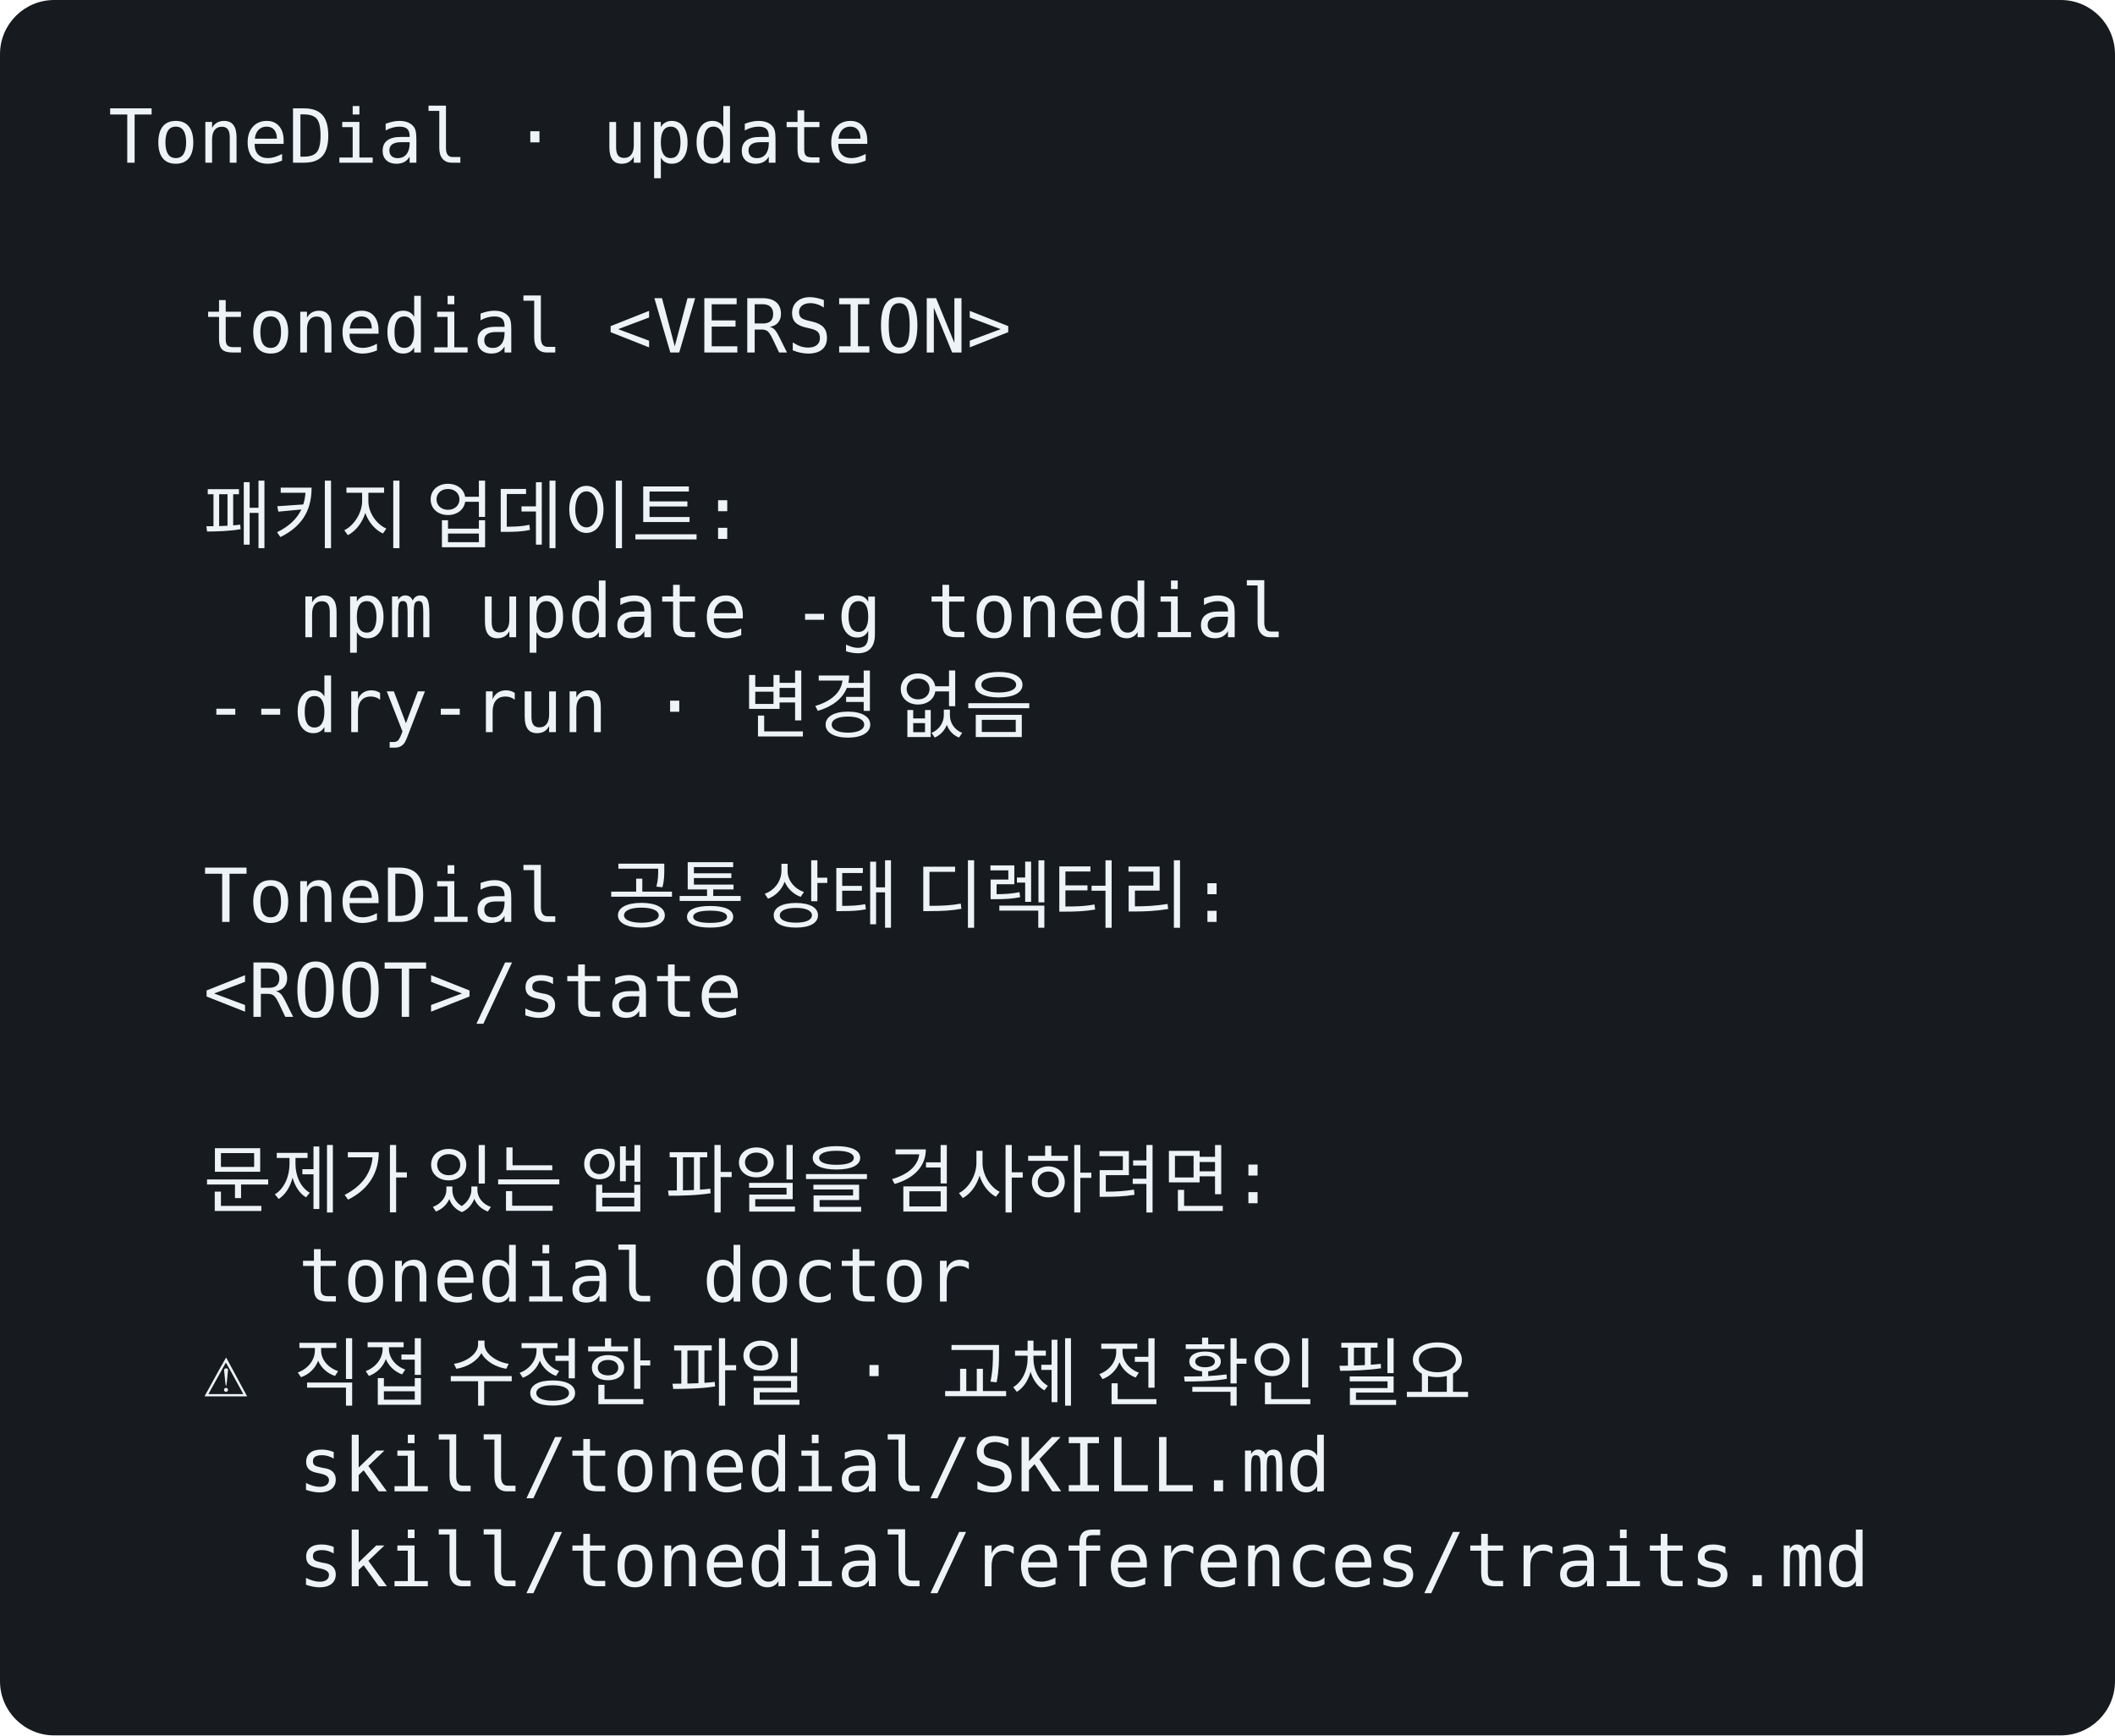
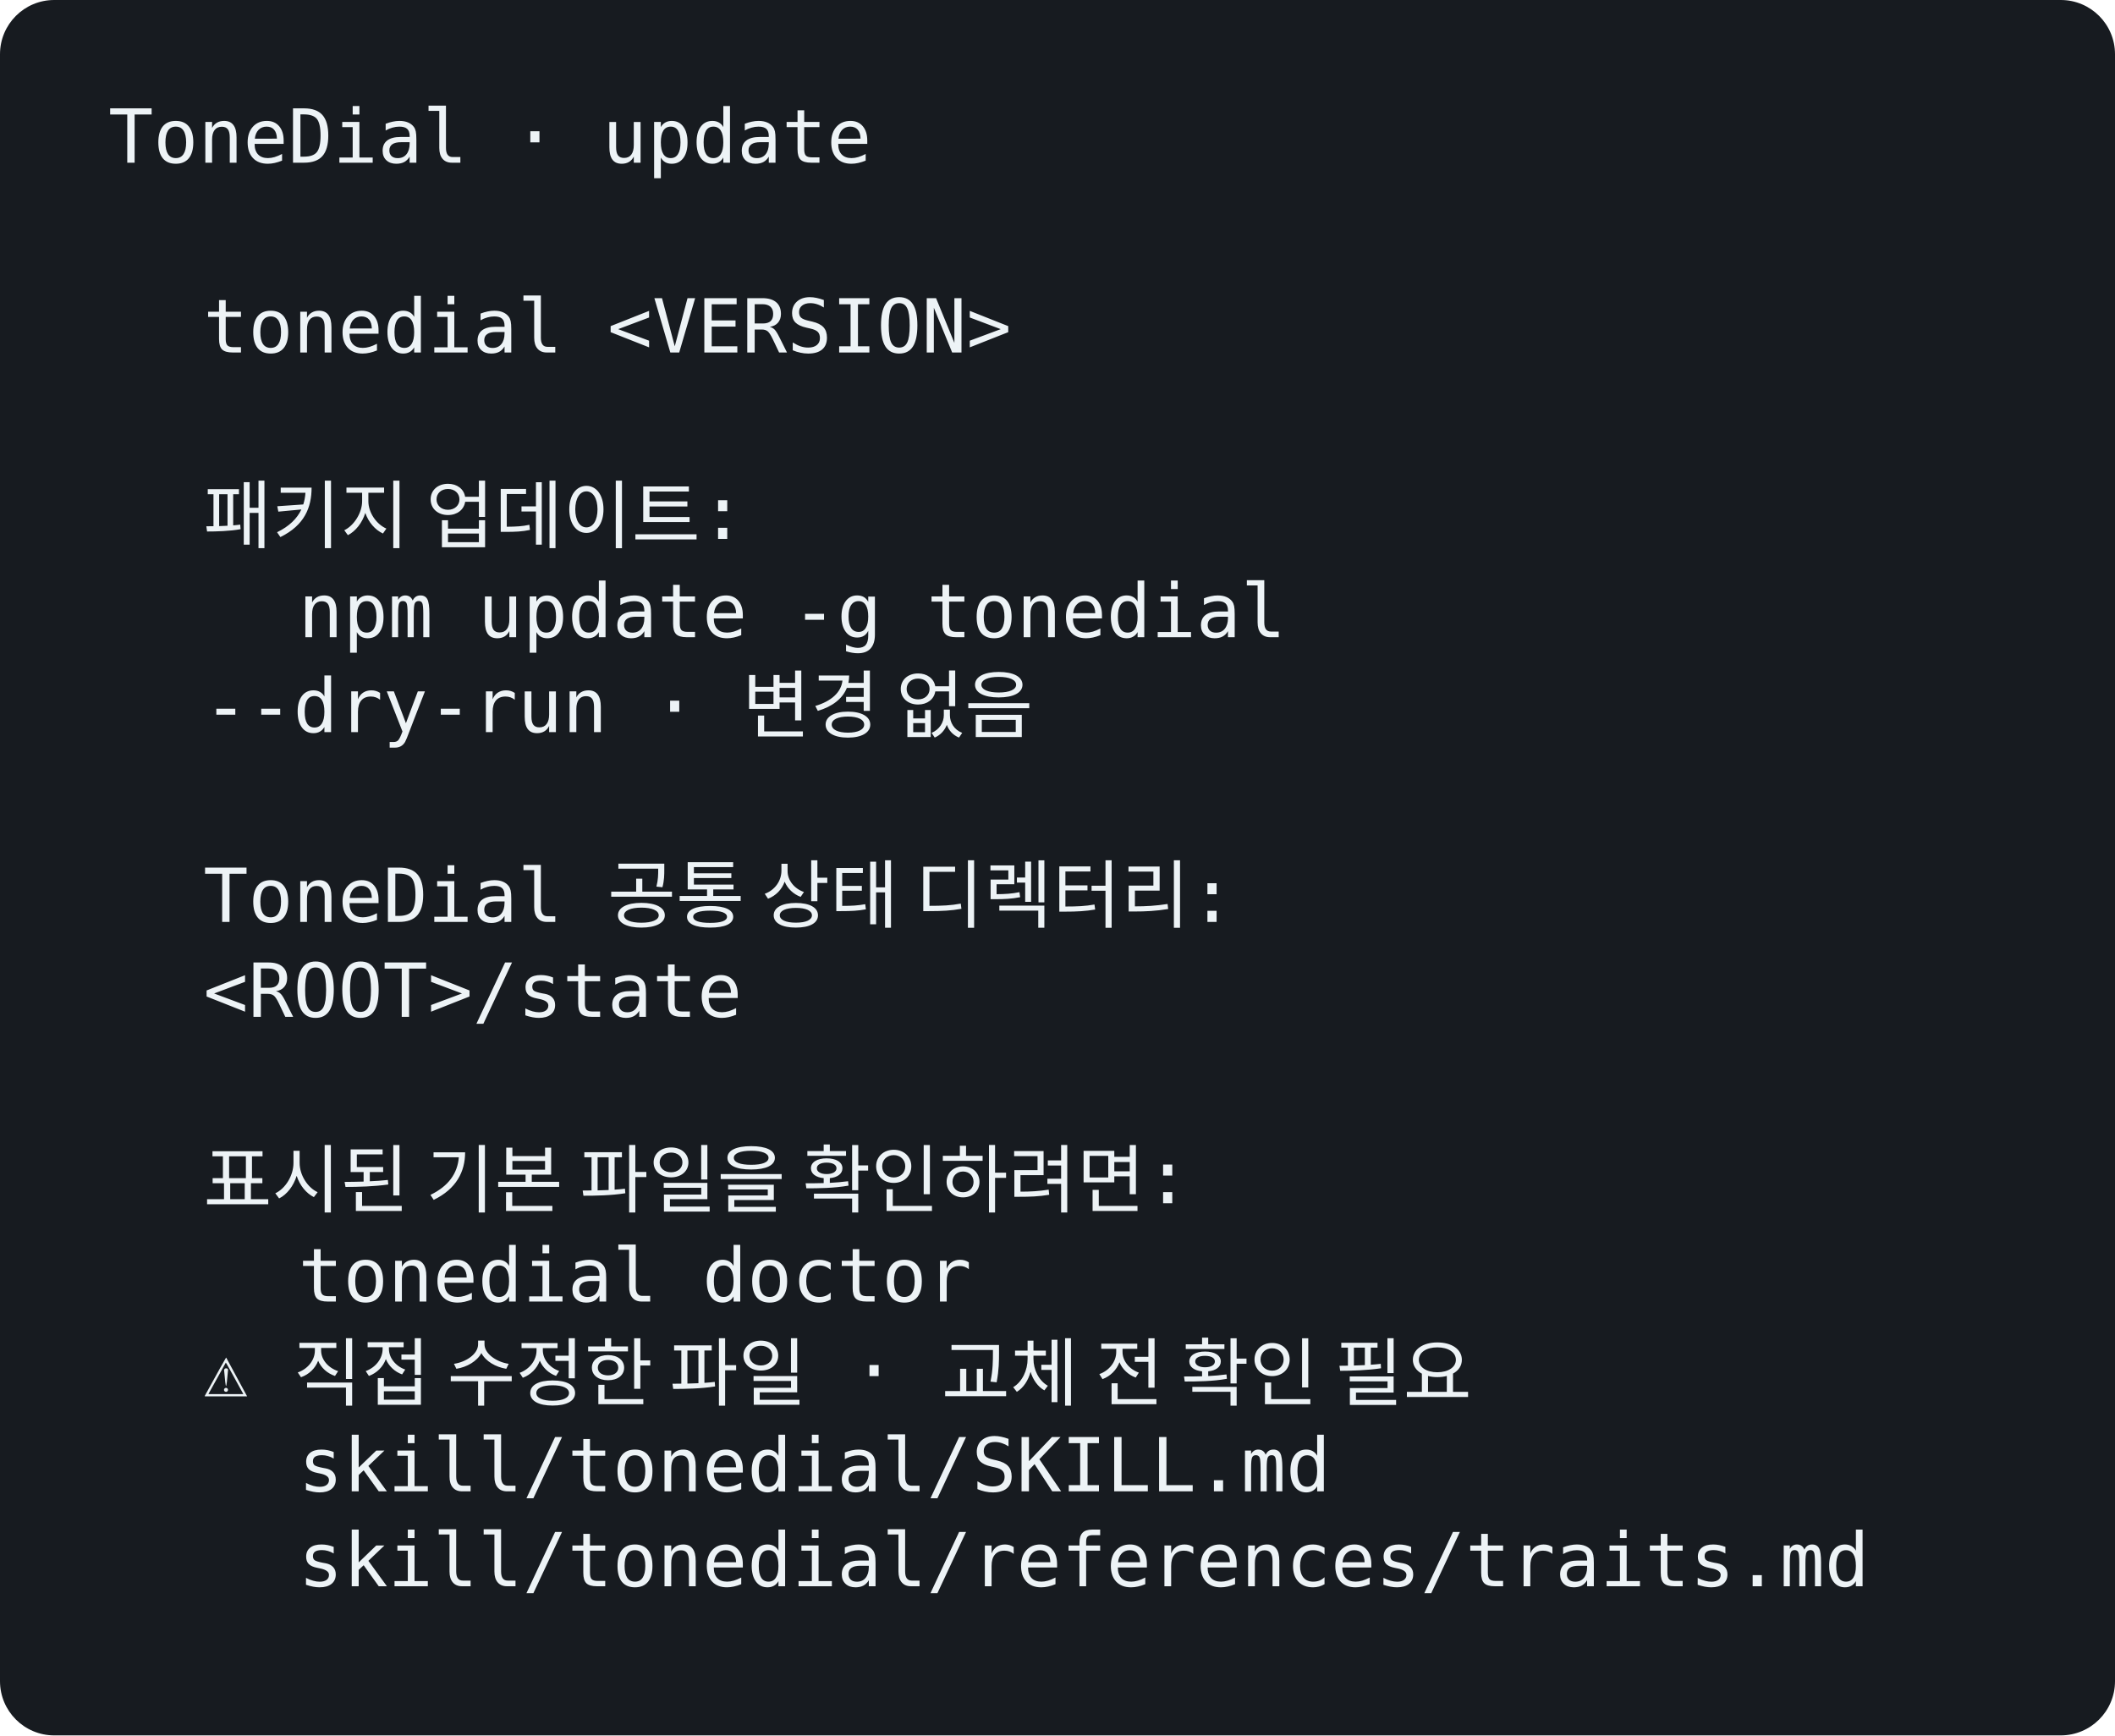
<svg xmlns="http://www.w3.org/2000/svg" width="624" height="512" viewBox="0 0 624 512" role="img" aria-labelledby="title description">
  <rect width="100%" height="100%" rx="16" fill="#171b20" />
  <g font-family="ui-monospace, SFMono-Regular, Menlo, Consolas, monospace, system-ui" font-size="22">
    <text x="32" y="48" fill="#edf3f6" font-weight="400" opacity="1">ToneDial · update</text>
    <text x="60" y="104" fill="#edf3f6" font-weight="400" opacity="1">tonedial &lt;VERSION&gt;</text>
    <text x="60" y="160" fill="#edf3f6" font-weight="400" opacity="1">패키지 업데이트:</text>
    <text x="88" y="188" fill="#edf3f6" font-weight="400" opacity="1">npm update -g tonedial</text>
    <text x="60" y="216" fill="#edf3f6" font-weight="400" opacity="1">--dry-run · 변경 없음</text>
    <text x="60" y="272" fill="#edf3f6" font-weight="400" opacity="1">ToneDial 공통 상태 디렉터리:</text>
    <text x="60" y="300" fill="#edf3f6" font-weight="400" opacity="1">&lt;ROOT&gt;/state</text>
-     <text x="60" y="356" fill="#edf3f6" font-weight="400" opacity="1">문제가 있는 앱 파일을 검사하려면:</text>
+     <text x="60" y="356" fill="#edf3f6" font-weight="400" opacity="1">표시된 기본 파일을 확인하려면:</text>
    <text x="88" y="384" fill="#edf3f6" font-weight="400" opacity="1">tonedial doctor</text>
    <text x="60" y="412" fill="#edf3f6" font-weight="400" opacity="1">⚠ 직접 수정한 파일 · 교체 전 확인 필요</text>
    <text x="88" y="440" fill="#edf3f6" font-weight="400" opacity="1">skill/tonedial/SKILL.md</text>
    <text x="88" y="468" fill="#edf3f6" font-weight="400" opacity="1">skill/tonedial/references/traits.md</text>
  </g>
</svg>
